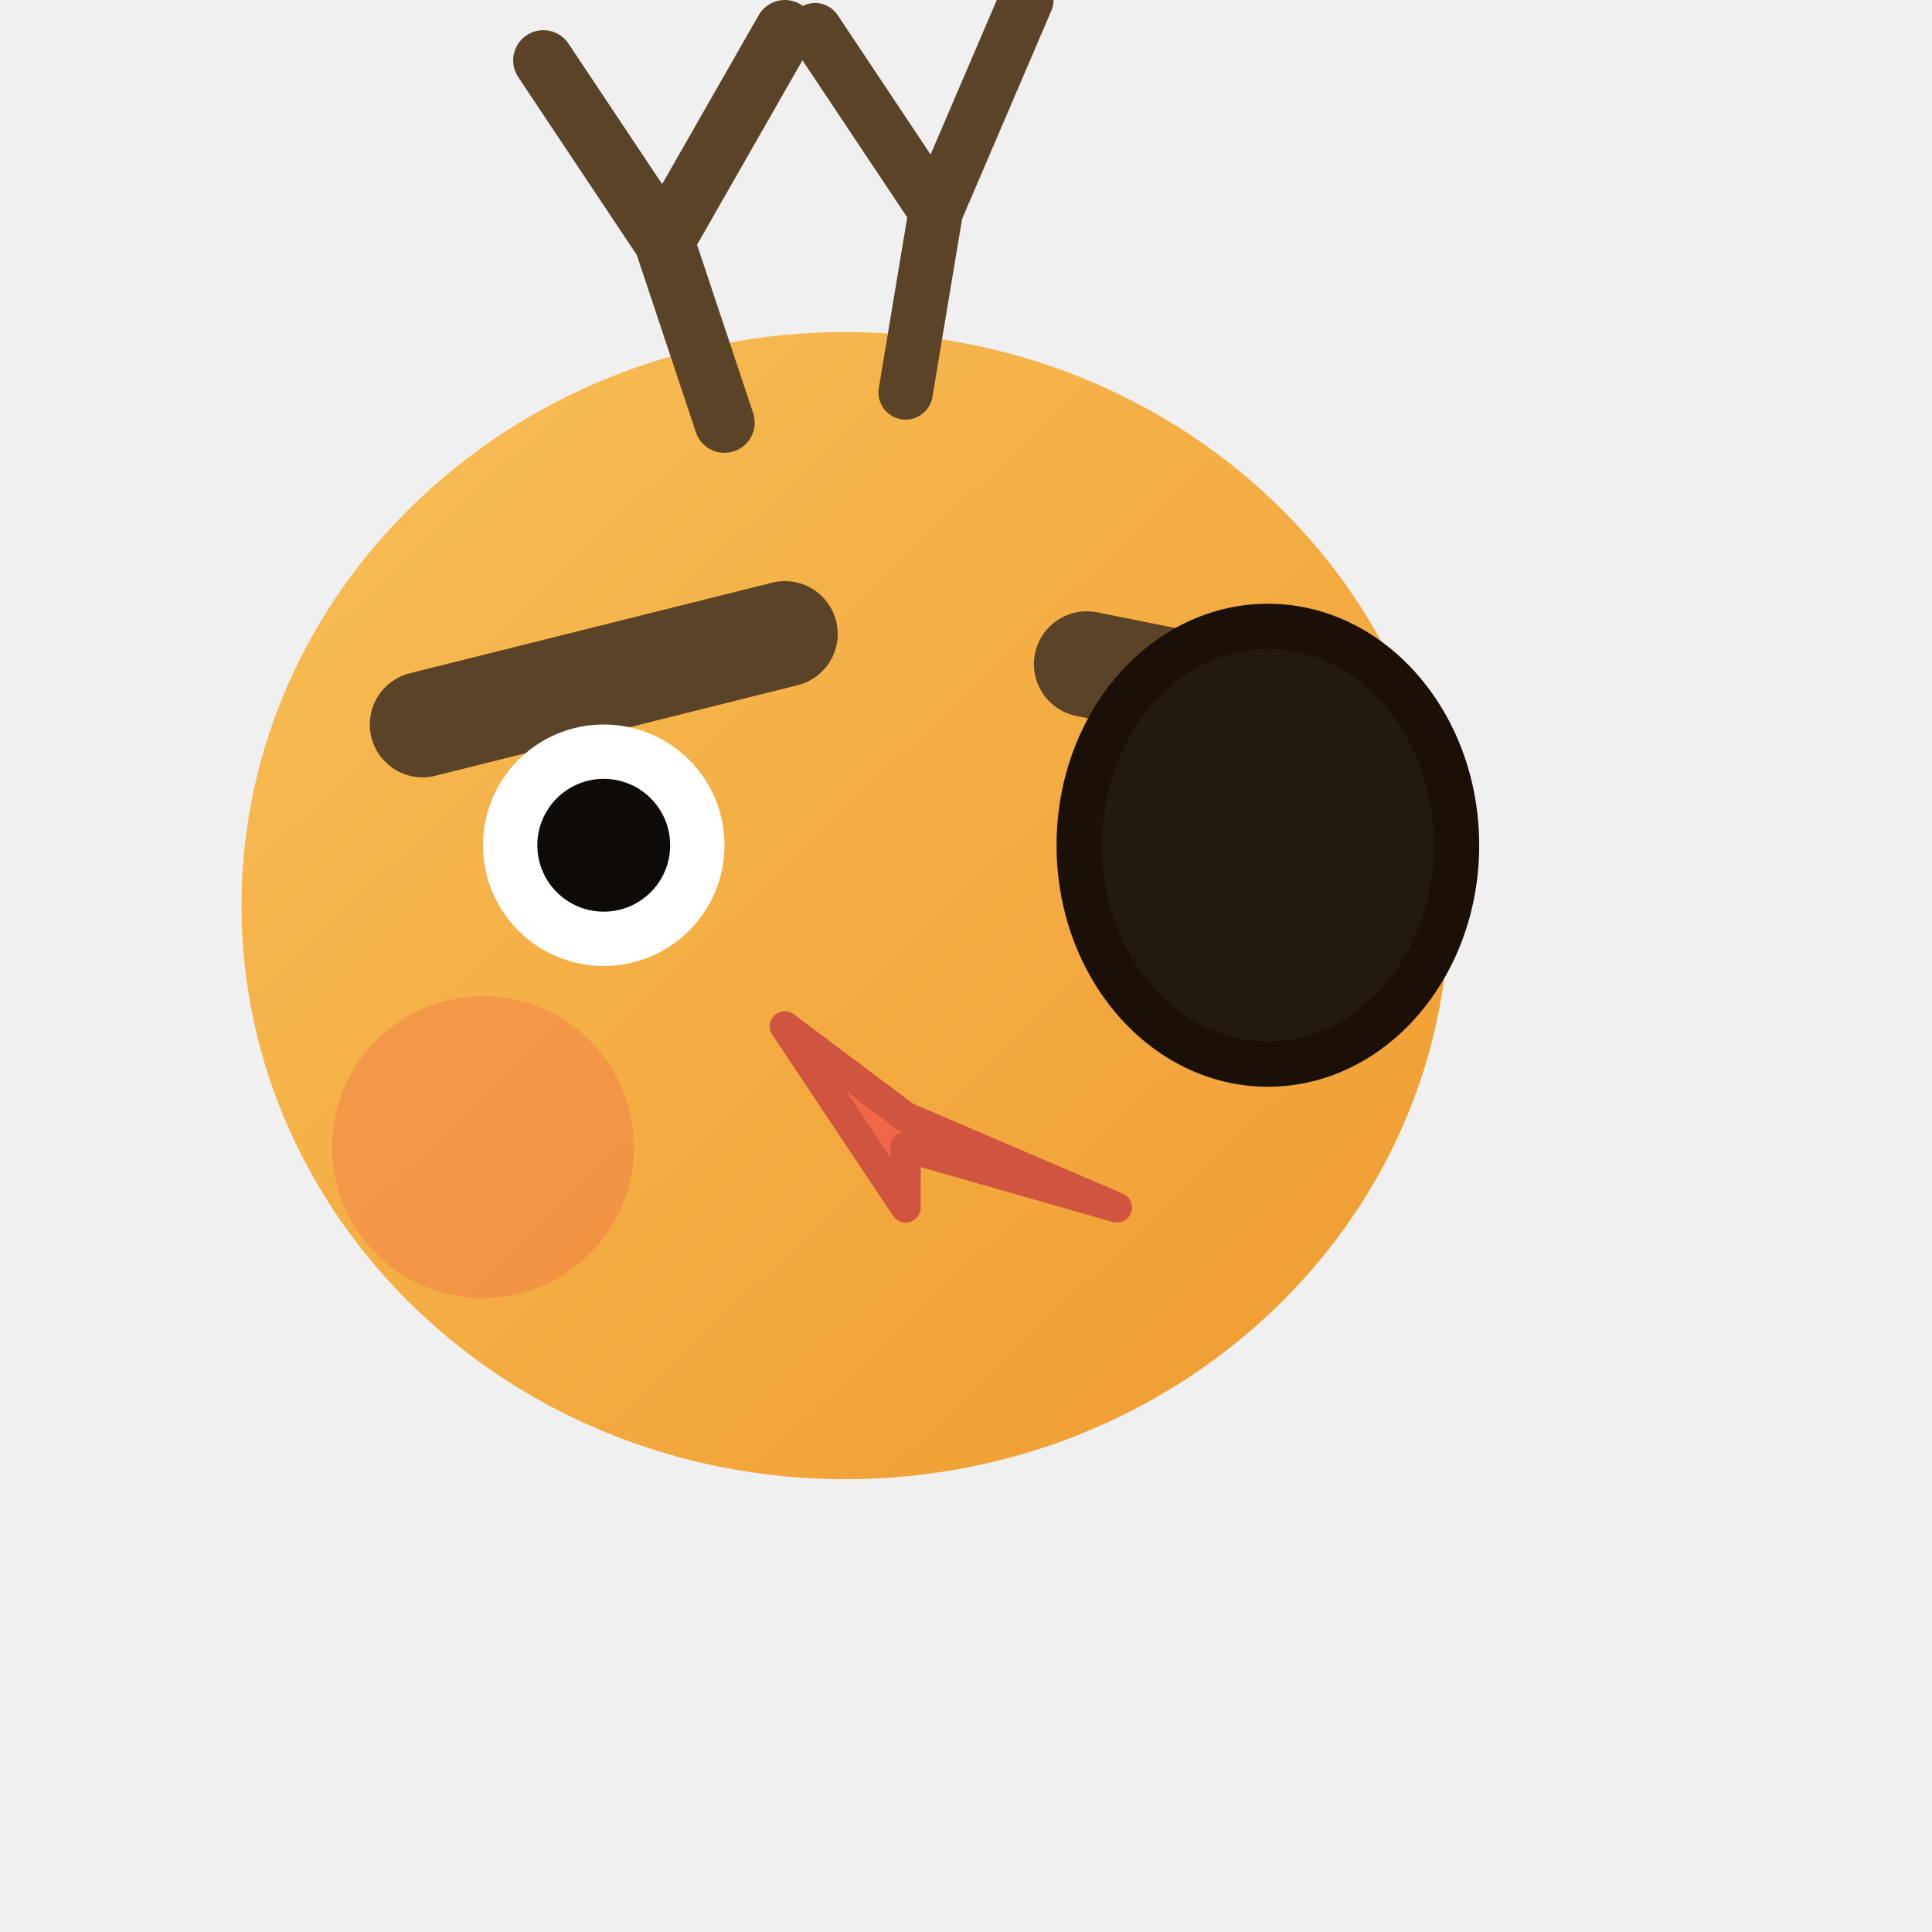
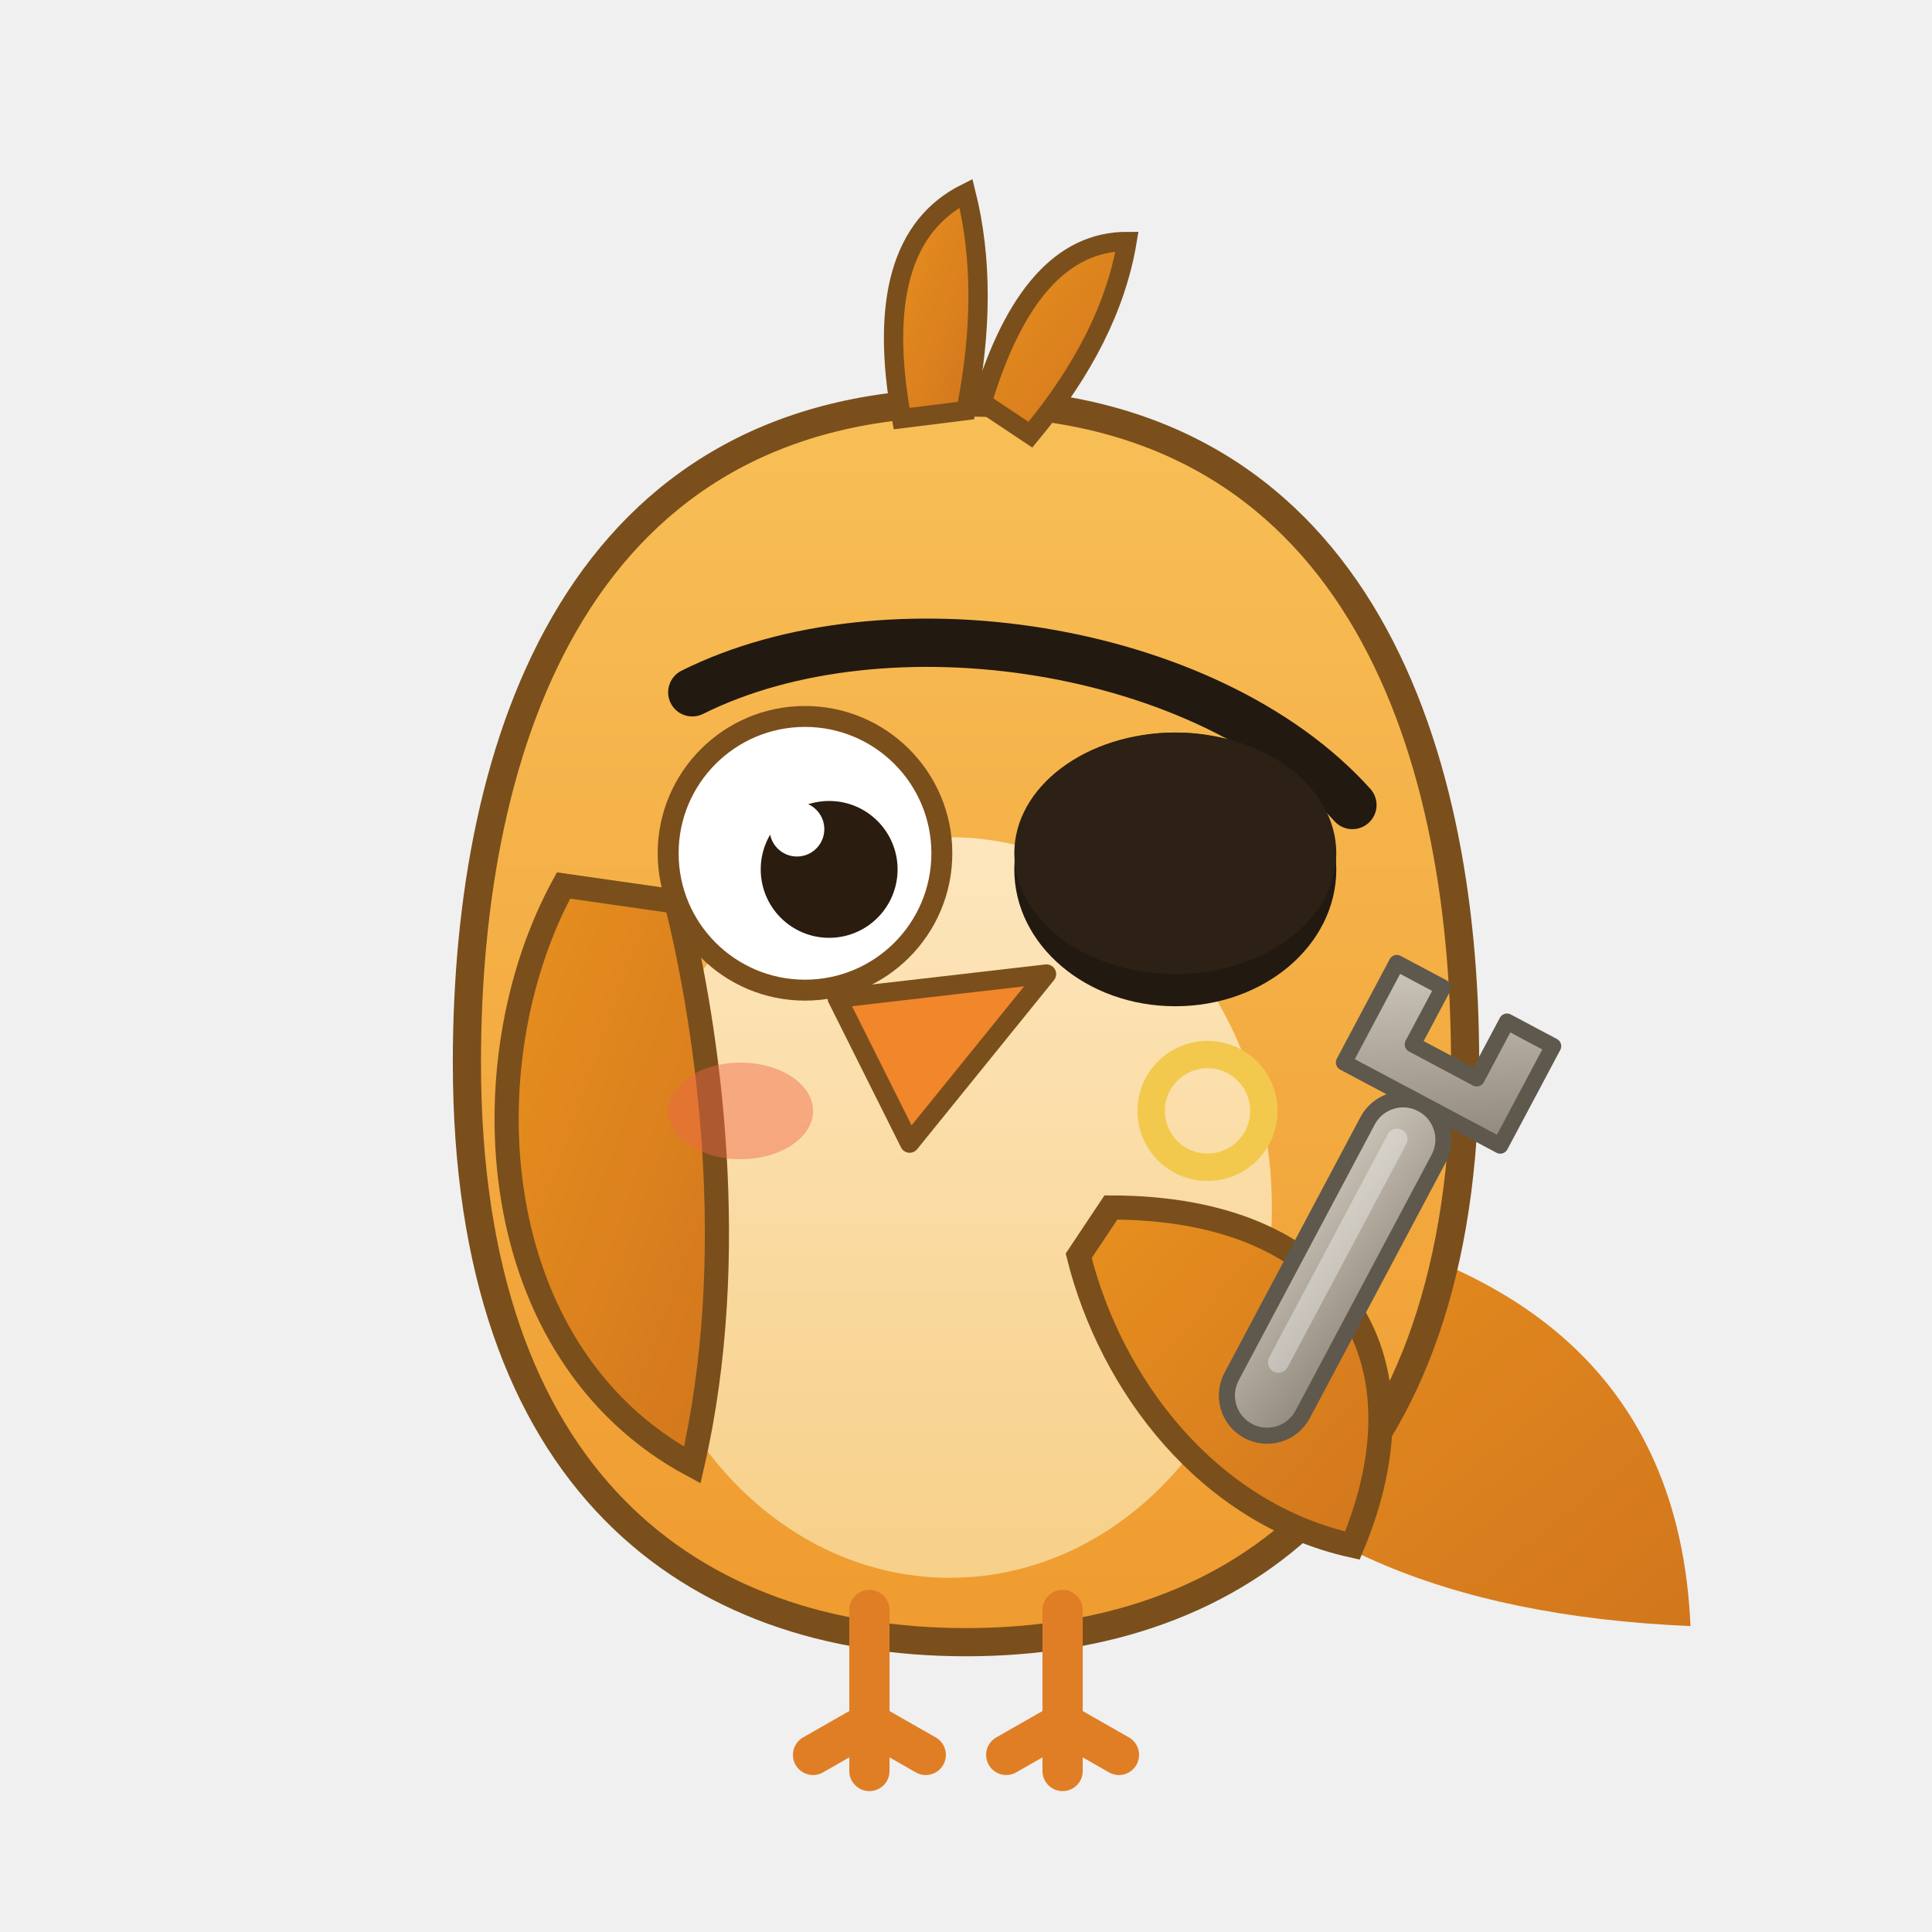
- <svg xmlns="http://www.w3.org/2000/svg" viewBox="0 0 64 64" aria-label="Sparrow cockpit mark">
+ <svg xmlns="http://www.w3.org/2000/svg" viewBox="0 0 240 240" aria-label="Sparrow canonical logo">
  <defs>
-     <linearGradient id="sp-body" x1="0" y1="0" x2="1" y2="1">
+     <linearGradient id="sp-body" x1="0" y1="0" x2="0" y2="1">
      <stop offset="0" stop-color="#f8bf57" />
      <stop offset="1" stop-color="#ef9b2f" />
    </linearGradient>
+     <linearGradient id="sp-wing" x1="0" y1="0" x2="1" y2="1">
+       <stop offset="0" stop-color="#e8901f" />
+       <stop offset="1" stop-color="#d2761d" />
+     </linearGradient>
+     <linearGradient id="sp-belly" x1="0" y1="0" x2="0" y2="1">
+       <stop offset="0" stop-color="#fde6bd" />
+       <stop offset="1" stop-color="#f7d089" />
+     </linearGradient>
+     <linearGradient id="sp-steel" x1="0" y1="0" x2="1" y2="1">
+       <stop offset="0" stop-color="#cdc6ba" />
+       <stop offset="1" stop-color="#8f877a" />
+     </linearGradient>
+     <symbol id="sparrow" viewBox="0 0 240 240">
+       <path d="M150 150 q58 6 60 52 q-46 -2 -64 -28 z" fill="url(#sp-wing)" />
+       <path d="M120 50 C168 50 182 92 182 132 C182 184 154 204 120 204                  C86 204 58 184 58 132 C58 92 72 50 120 50 Z" fill="url(#sp-body)" stroke="#7a4f1c" stroke-width="3.5" />
+       <path d="M112 52 q-4 -22 8 -28 q3 12 0 27 z" fill="url(#sp-wing)" stroke="#7a4f1c" stroke-width="2.4" />
+       <path d="M122 50 q6 -20 18 -20 q-2 12 -12 24 z" fill="url(#sp-wing)" stroke="#7a4f1c" stroke-width="2.4" />
+       <ellipse cx="118" cy="150" rx="40" ry="46" fill="url(#sp-belly)" />
+       <path d="M70 110 C58 132 60 168 86 182 C92 156 88 128 84 112 Z" fill="url(#sp-wing)" stroke="#7a4f1c" stroke-width="3" />
+       <path d="M104 124 L130 121 L113 142 Z" fill="#f1862a" stroke="#7a4f1c" stroke-width="2.4" stroke-linejoin="round" />
+       <ellipse cx="92" cy="138" rx="9" ry="6" fill="#f0674a" opacity=".45" />
+       <g class="logo-eye-open">
+         <circle cx="100" cy="106" r="17" fill="#fff" stroke="#7a4f1c" stroke-width="2.6" />
+         <circle cx="103" cy="108" r="8.5" fill="#2a1c0e" />
+         <circle cx="99" cy="103" r="3.4" fill="#fff" />
+       </g>
+       <path d="M86 86 C110 74 150 80 168 100" fill="none" stroke="#221910" stroke-width="6" stroke-linecap="round" />
+       <ellipse cx="146" cy="108" rx="20" ry="17" fill="#221910" />
+       <ellipse cx="146" cy="106" rx="20" ry="15" fill="#2c2114" />
+       <circle cx="150" cy="138" r="7" fill="none" stroke="#f2c94c" stroke-width="3.4" />
+       <path d="M138 150 C166 150 178 168 168 192 C150 188 138 172 134 156 Z" fill="url(#sp-wing)" stroke="#7a4f1c" stroke-width="3" />
+       <g transform="translate(156,176)">
+         <g class="logo-tool" transform="rotate(28)">
+           <rect x="-5" y="-44" width="10" height="46" rx="5" fill="url(#sp-steel)" stroke="#5f584d" stroke-width="2" />
+           <path d="M-11 -44 L11 -44 L11 -58 L4.5 -58 L4.5 -50 L-4.5 -50 L-4.5 -58 L-11 -58 Z" fill="url(#sp-steel)" stroke="#5f584d" stroke-width="2" stroke-linejoin="round" />
+           <rect x="-2" y="-40" width="2.6" height="34" rx="1.3" fill="#fff" opacity=".35" />
+         </g>
+       </g>
+       <g stroke="#e07e26" stroke-width="5" stroke-linecap="round" fill="none">
+         <path d="M108 200 L108 214 M101 218 L108 214 L115 218 M108 214 L108 220" />
+         <path d="M132 200 L132 214 M125 218 L132 214 L139 218 M132 214 L132 220" />
+       </g>
+     </symbol>
  </defs>
-   <ellipse cx="28" cy="30" rx="20" ry="19" fill="url(#sp-body)" />
-   <path d="M24 14 L22 8 M22 8 L18 2 M22 8 L26 1" fill="none" stroke="#5a4326" stroke-width="2" stroke-linecap="round" />
-   <path d="M30 13 L31 7 M31 7 L27 1 M31 7 L34 0" fill="none" stroke="#5a4326" stroke-width="1.8" stroke-linecap="round" />
-   <path d="M14 24 L26 21" stroke="#5a4326" stroke-width="3.5" stroke-linecap="round" />
-   <circle cx="20" cy="28" r="4" fill="#fff" />
-   <circle cx="20" cy="28" r="2.2" fill="#0e0b08" />
-   <path d="M36 22 L46 24" stroke="#5a4326" stroke-width="3.5" stroke-linecap="round" />
-   <ellipse cx="42" cy="28" rx="7" ry="8" fill="#1a1008" />
-   <ellipse cx="42" cy="28" rx="5.5" ry="6.5" fill="#221910" />
-   <path d="M26 34 L30 40 L30 38 L37 40 L30 37 Z" fill="#f0674a" stroke="#d05540" stroke-width="1" stroke-linejoin="round" />
-   <circle cx="16" cy="38" r="5" fill="#f0674a" opacity="0.35" />
+   <style>
+     .logo-eye-open{transform-box:fill-box;transform-origin:center;animation:logo-blink 4.4s infinite}
+     @keyframes logo-blink{0%,93%,100%{transform:scaleY(1)}96.5%{transform:scaleY(.08)}}
+     .logo-tool{transform-box:fill-box;transform-origin:bottom center;animation:logo-tap 2.6s ease-in-out infinite}
+     @keyframes logo-tap{0%,100%{rotate:26deg}50%{rotate:34deg}}
+   </style>
+   <use href="#sparrow" />
</svg>
